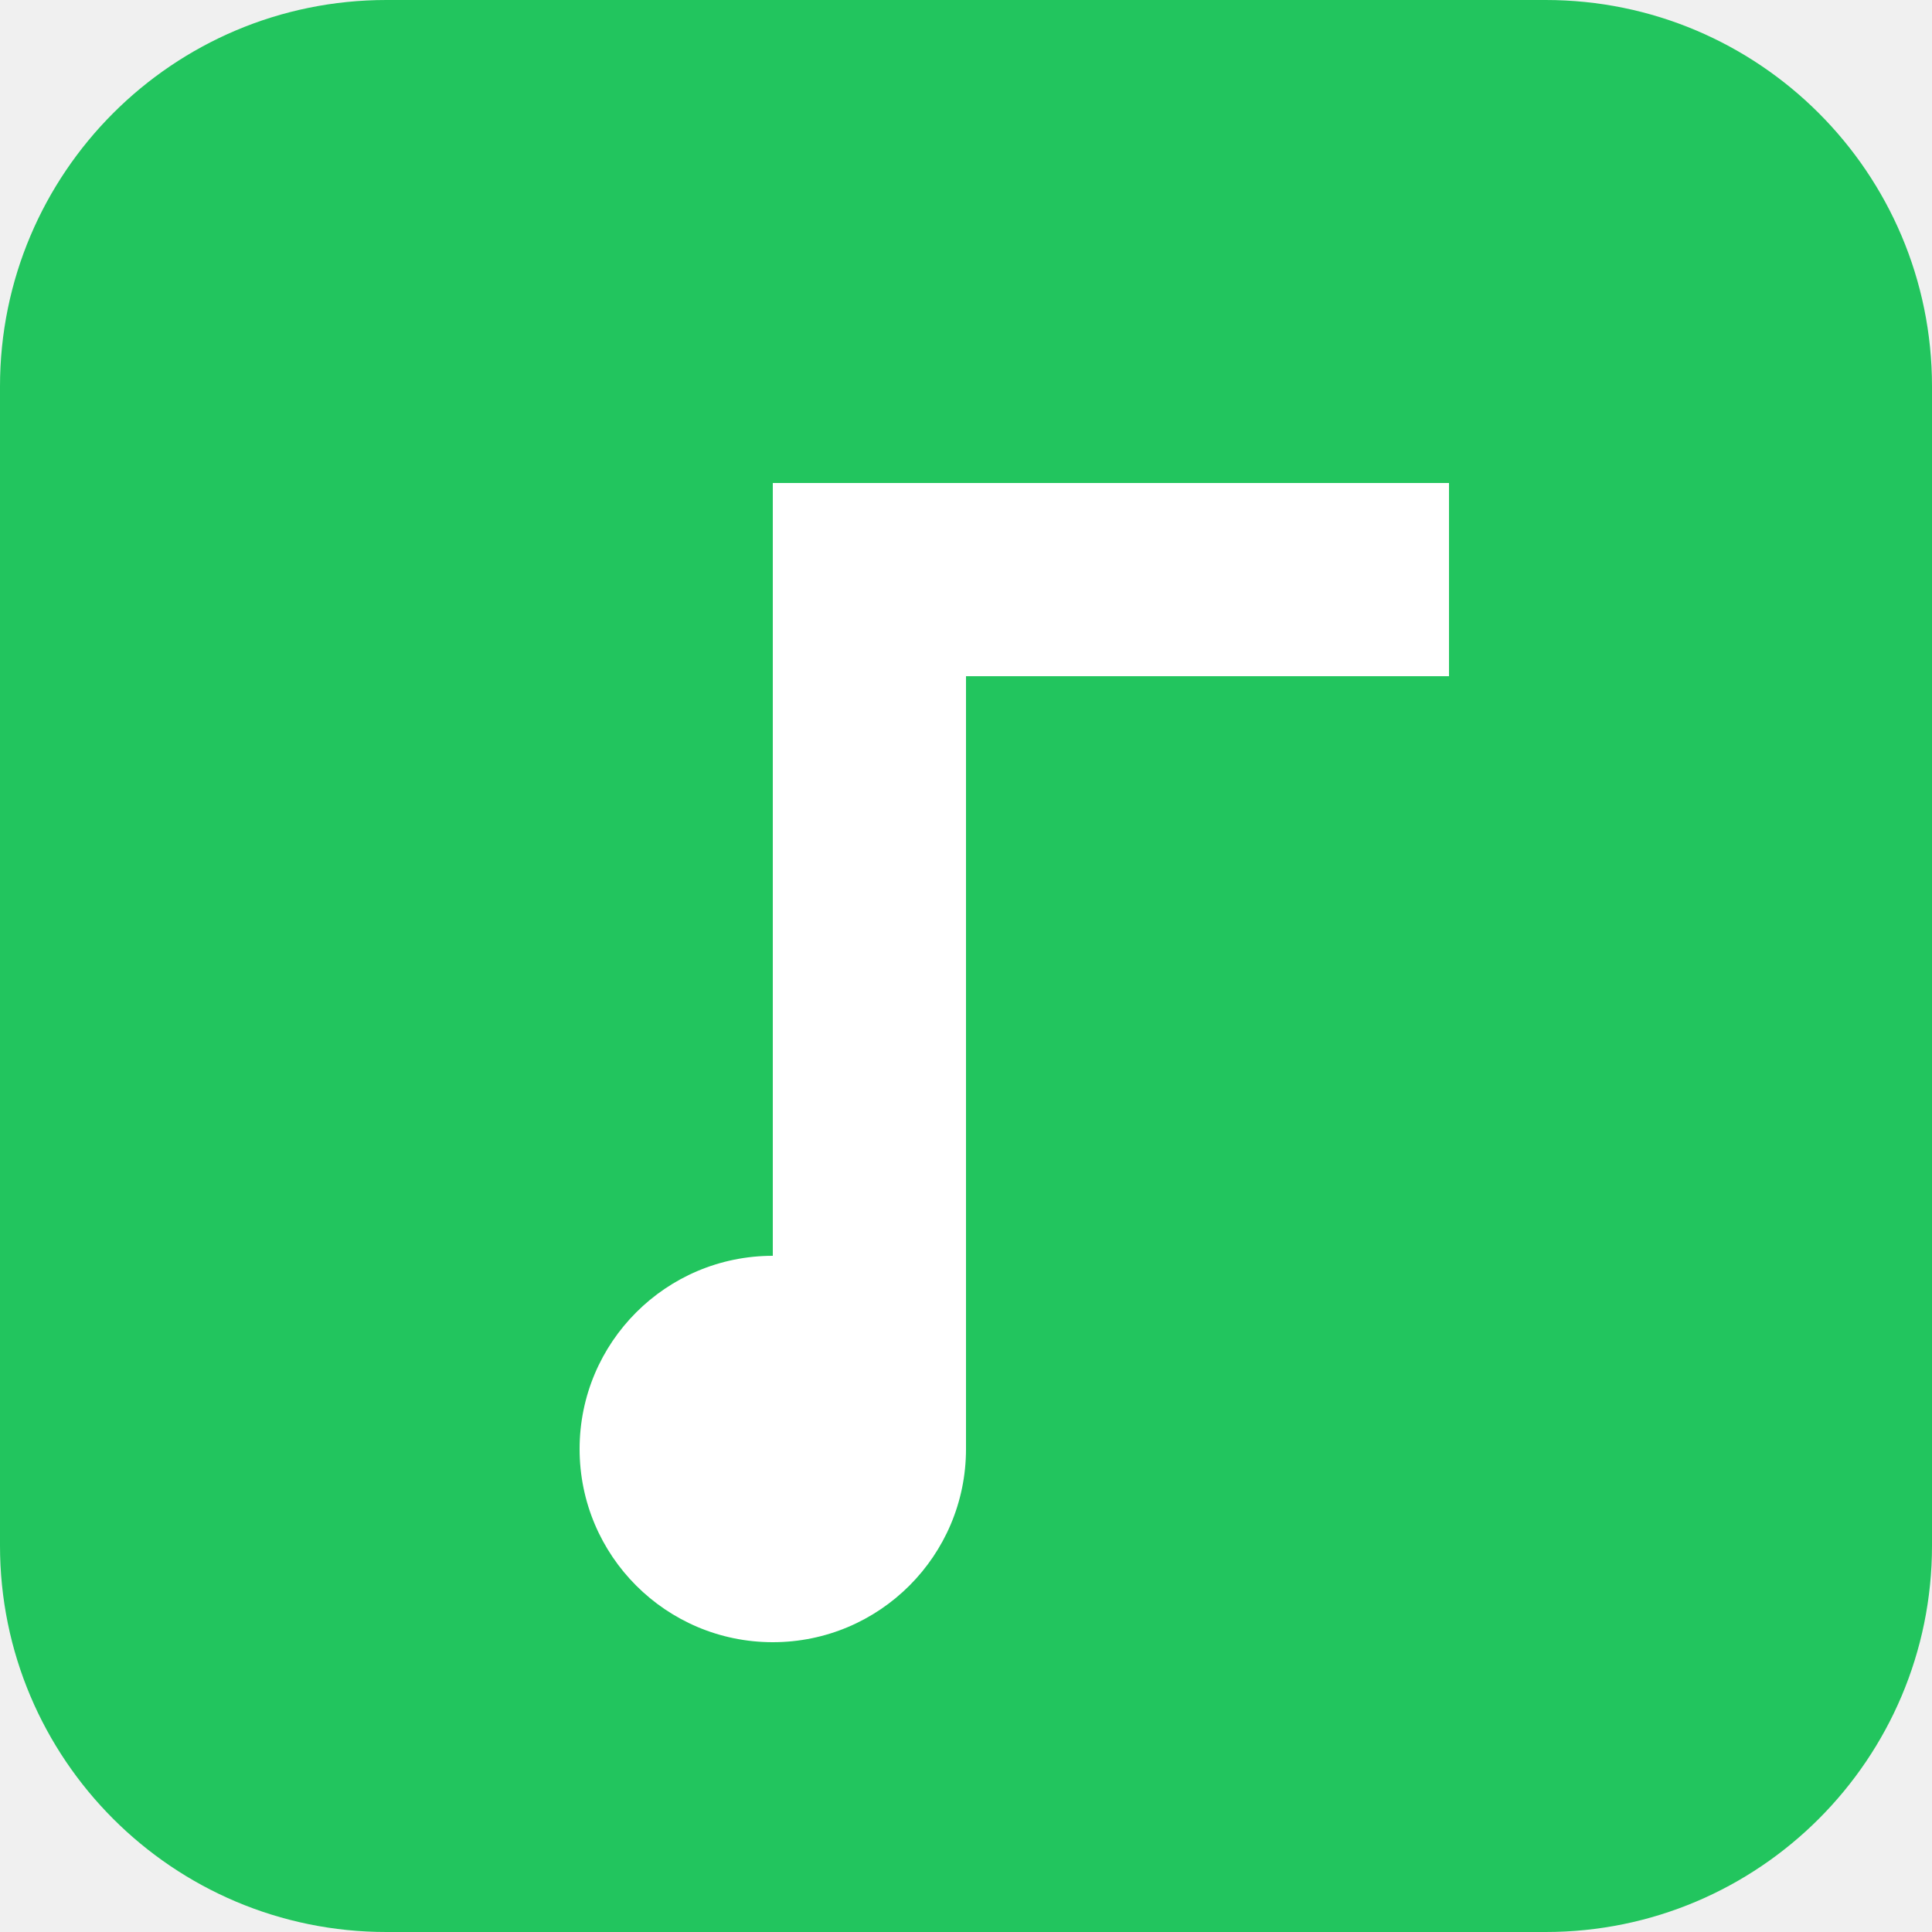
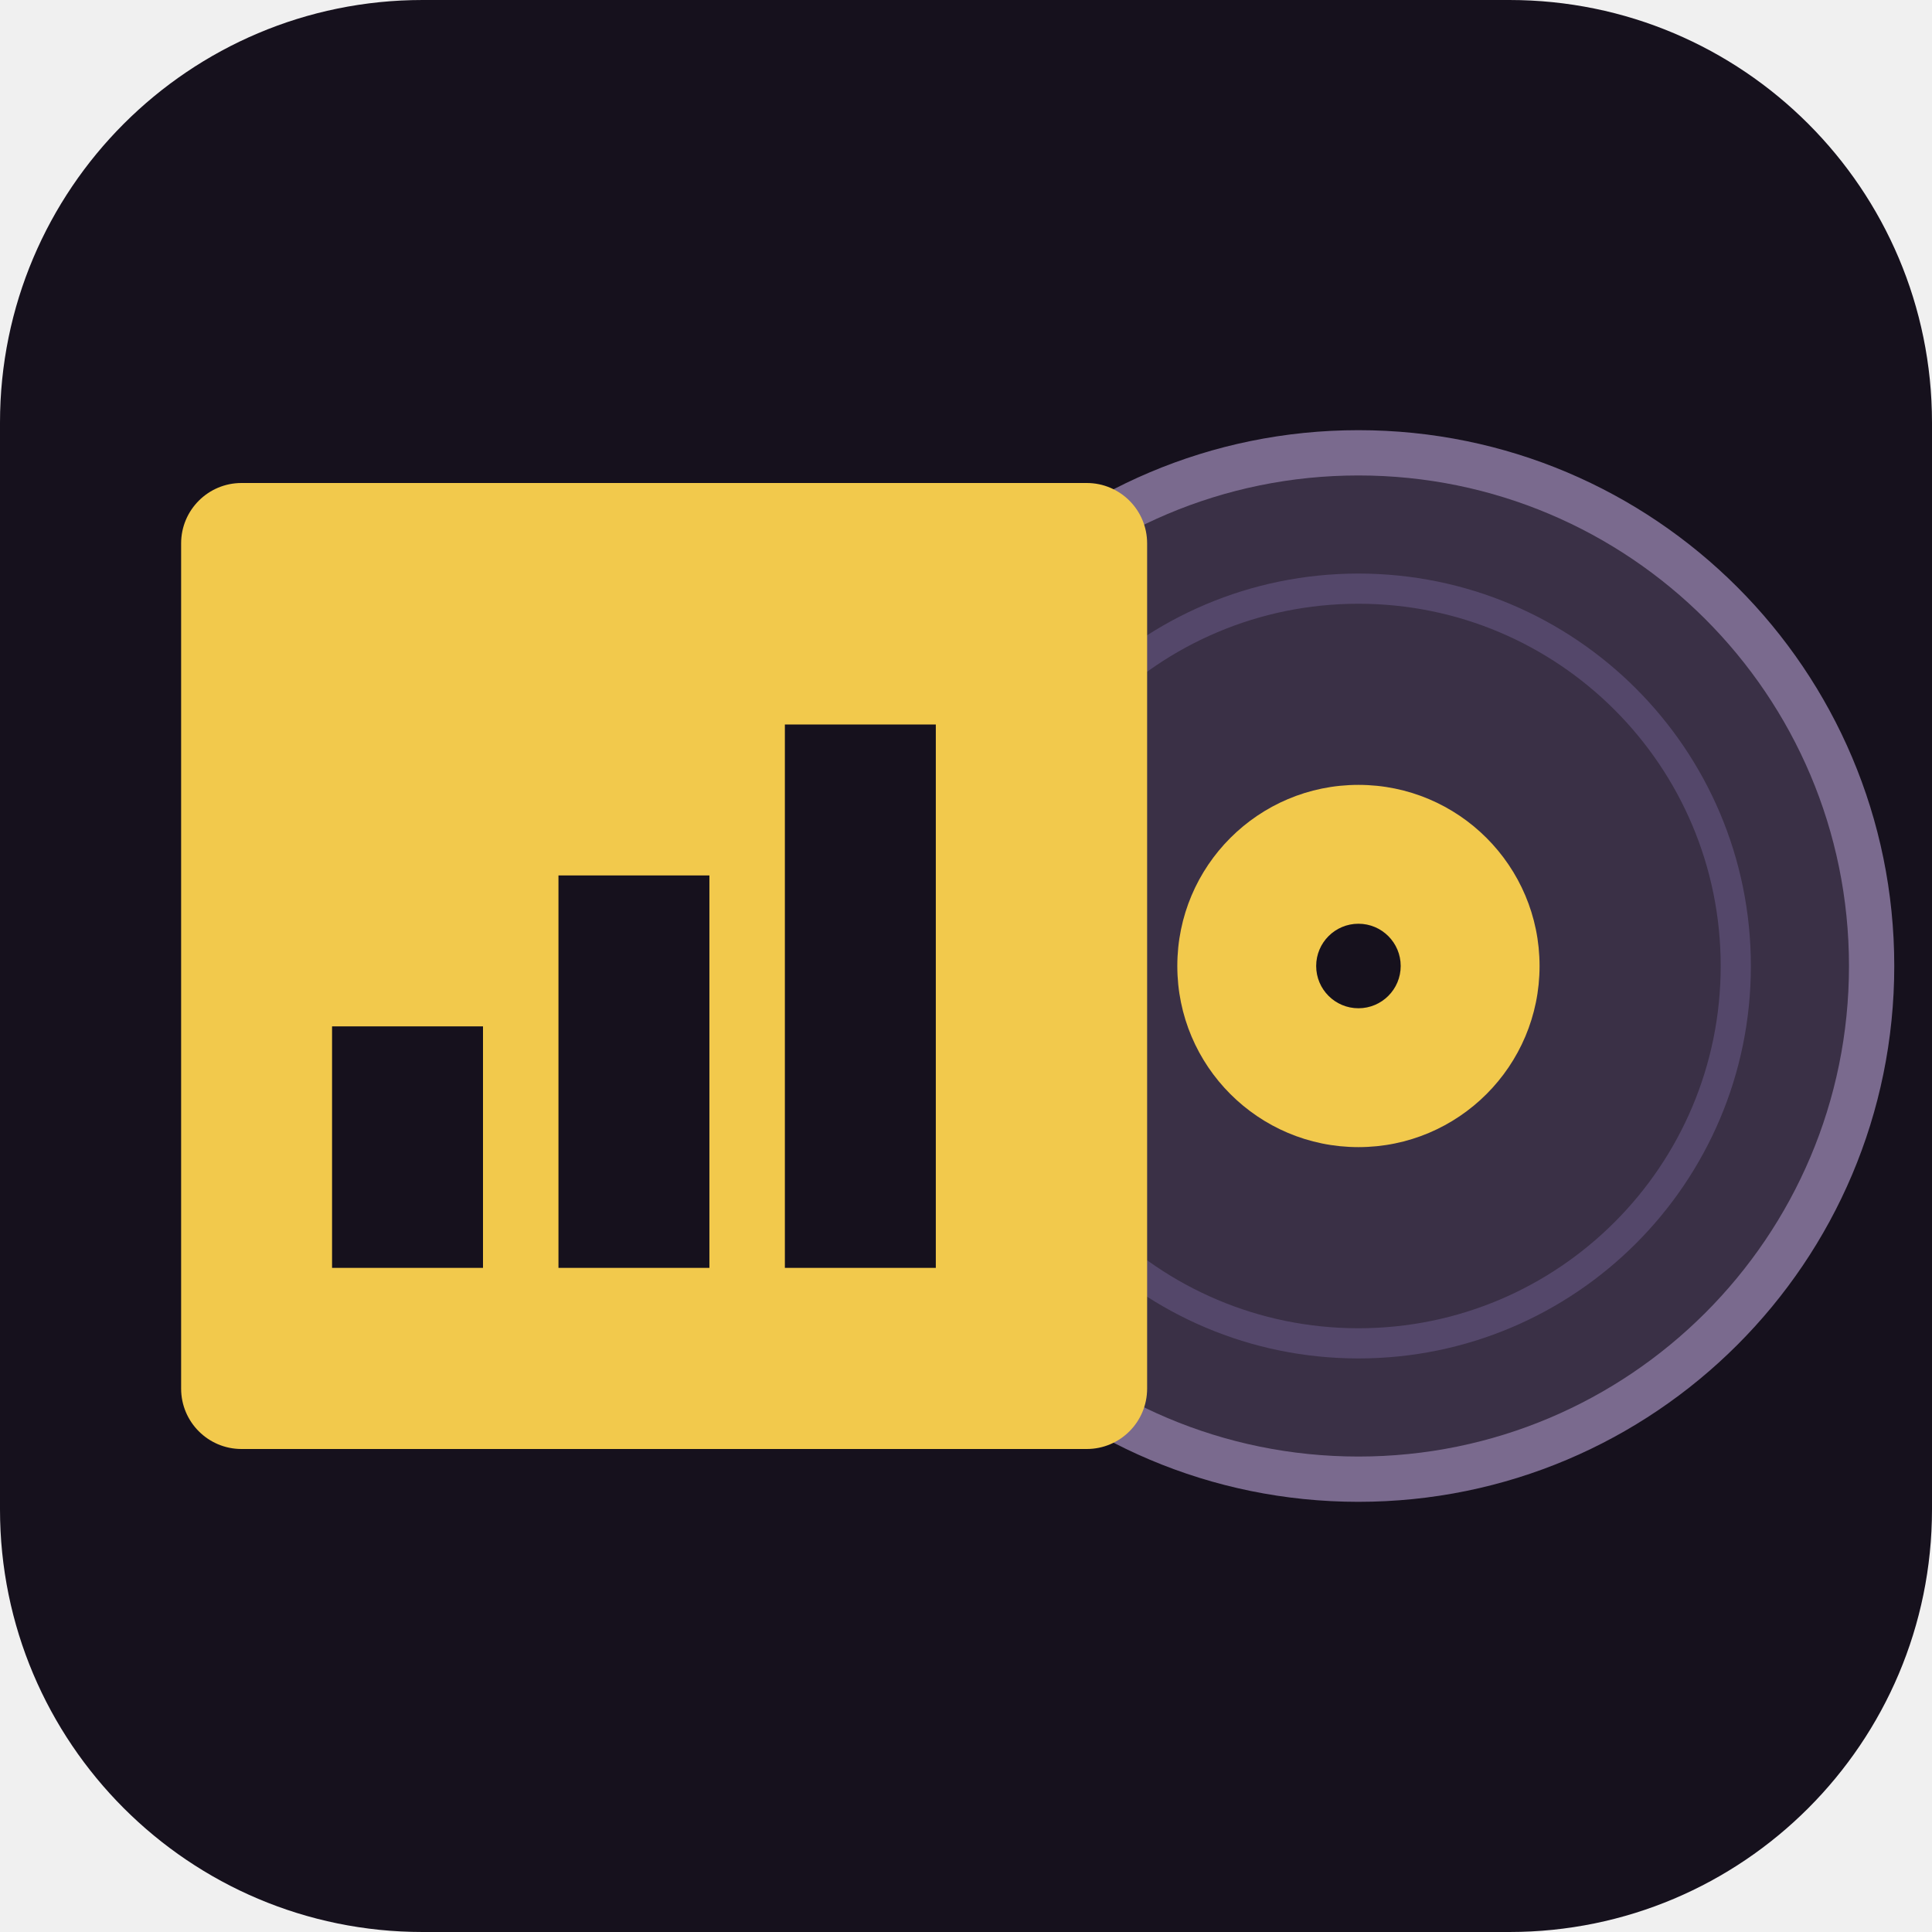
- <svg xmlns="http://www.w3.org/2000/svg" viewBox="0 0 100 100">
-   <rect width="100" height="100" rx="20" fill="#22c55e" />
-   <path d="M40 25 L40 65 A10 10 0 1 0 50 75 L50 35 L75 35 L75 25 Z" fill="white" />
+ <svg xmlns="http://www.w3.org/2000/svg" viewBox="0 0 64 64">
+   <rect width="64" height="64" rx="14" fill="#16111D" />
+   <circle cx="45" cy="32" r="17" fill="#3A3046" stroke="#7A6A8E" stroke-width="1.5" />
+   <circle cx="45" cy="32" r="12.5" fill="none" stroke="#54476A" stroke-width="1" />
+   <circle cx="45" cy="32" r="6" fill="#F2C94C" />
+   <circle cx="45" cy="32" r="1.4" fill="#16111D" />
+   <rect x="6" y="16" width="32" height="32" rx="2" fill="#F2C94C" />
+   <rect x="11" y="34" width="5" height="8" fill="#16111D" />
+   <rect x="18.5" y="29" width="5" height="13" fill="#16111D" />
+   <rect x="26" y="24" width="5" height="18" fill="#16111D" />
</svg>
